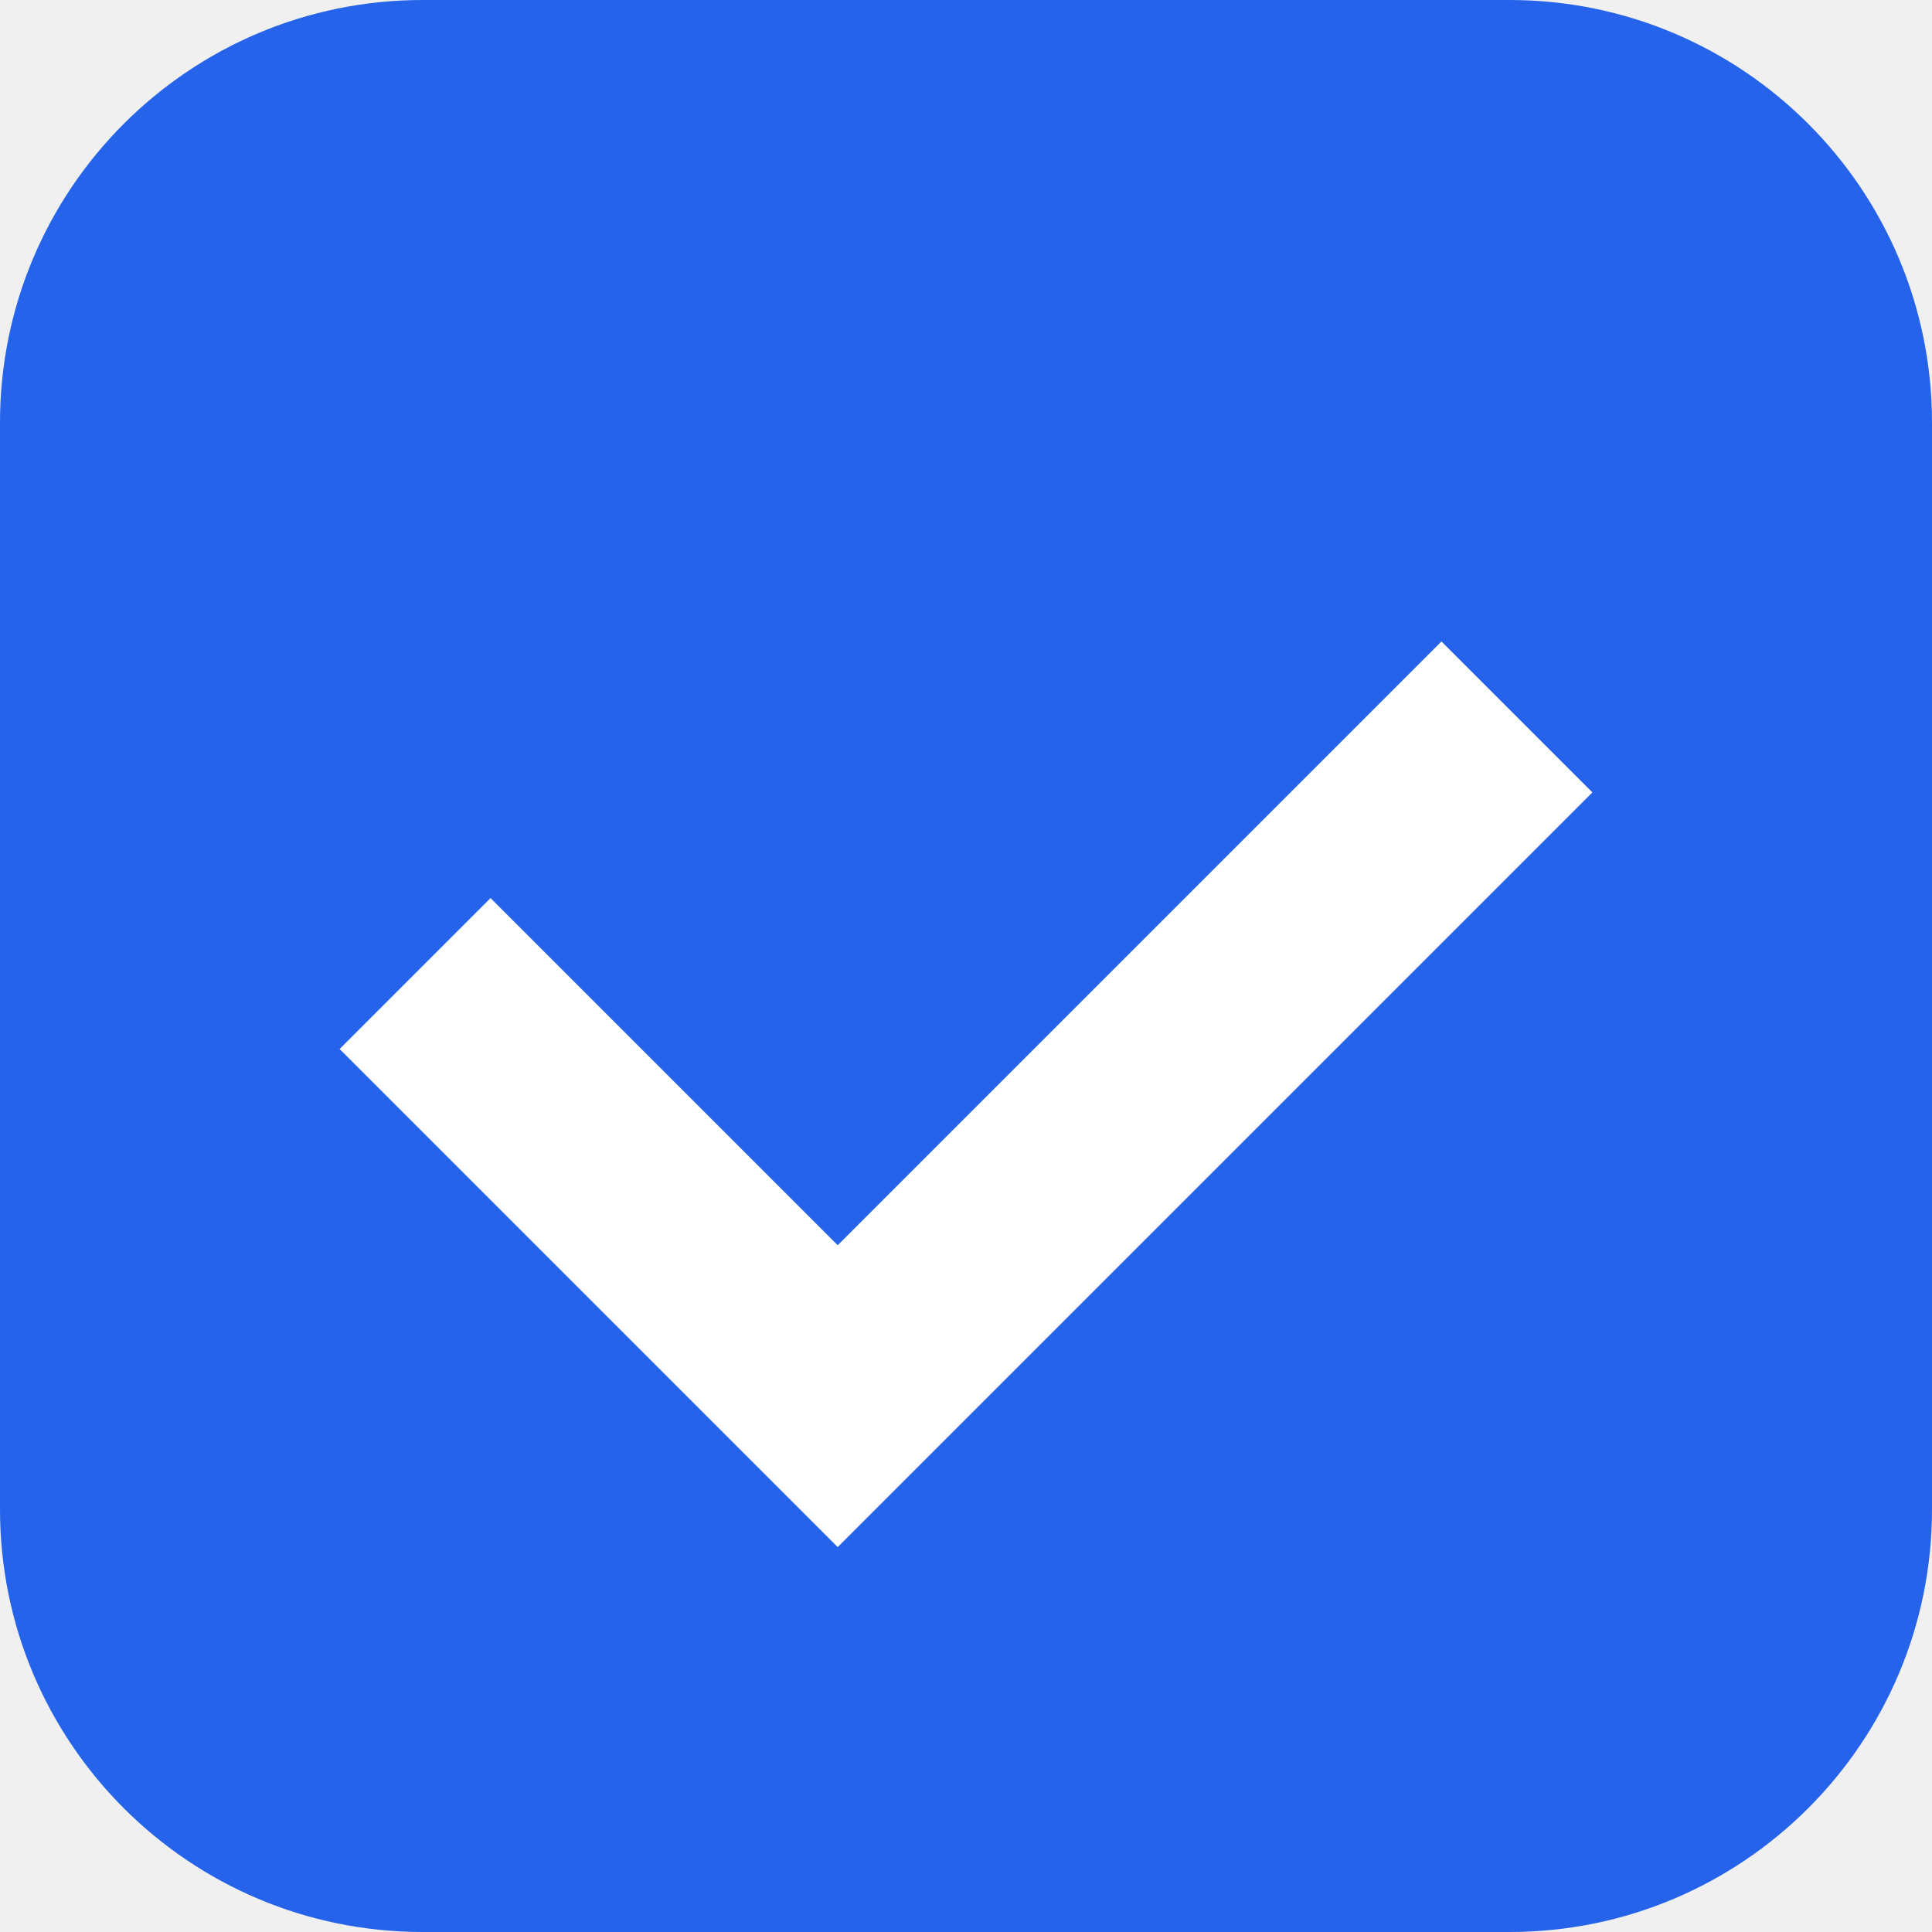
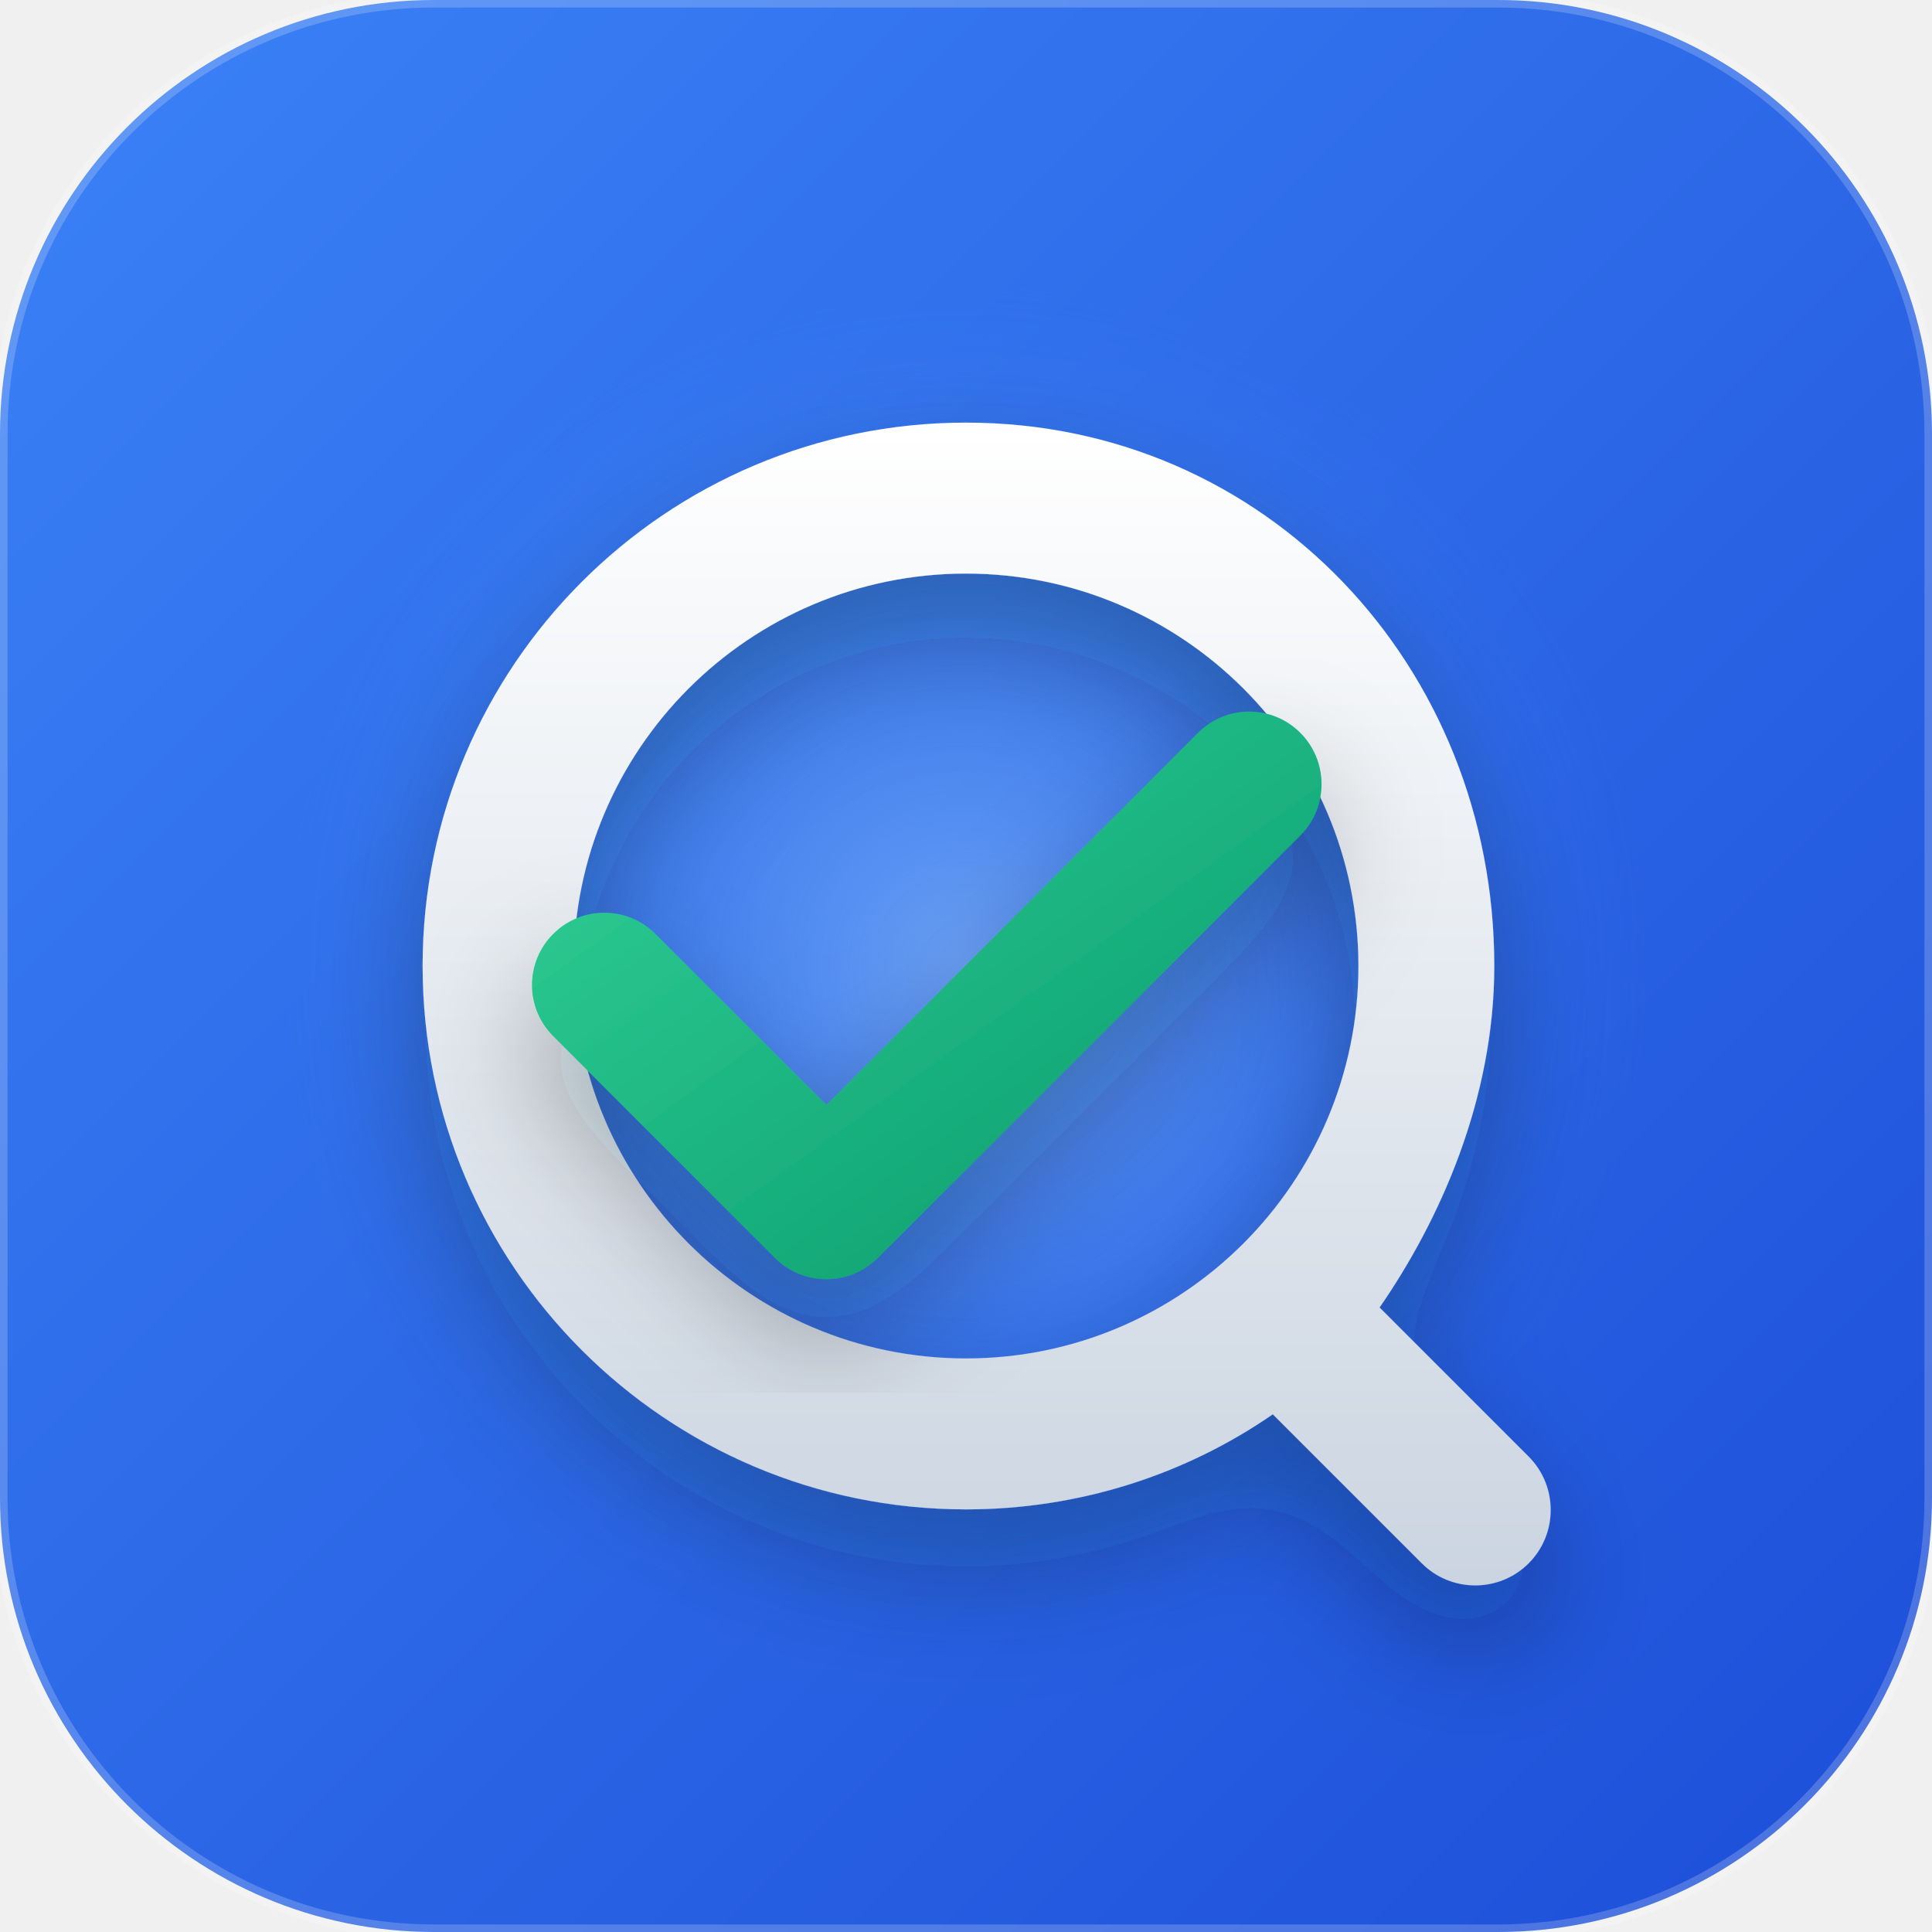
<svg xmlns="http://www.w3.org/2000/svg" viewBox="0 0 512 512">
-   <rect width="512" height="512" rx="112" fill="#2563eb" />
-   <path fill="#ffffff" d="M382 170L222 330l-92-92-40 40 132 132 200-200z" />
+   <defs>
+     <linearGradient id="bgGrad" x1="0%" y1="0%" x2="100%" y2="100%">
+       <stop offset="0%" stop-color="#3b82f6" />
+       <stop offset="100%" stop-color="#1d4ed8" />
+     </linearGradient>
+     <radialGradient id="glow" cx="50%" cy="50%" r="50%">
+       <stop offset="0%" stop-color="#93c5fd" stop-opacity="0.6" />
+       <stop offset="100%" stop-color="#3b82f6" stop-opacity="0" />
+     </radialGradient>
+     <linearGradient id="qGrad" x1="0%" y1="0%" x2="0%" y2="100%">
+       <stop offset="0%" stop-color="#ffffff" />
+       <stop offset="100%" stop-color="#cbd5e1" />
+     </linearGradient>
+     <linearGradient id="checkGrad" x1="0%" y1="0%" x2="100%" y2="100%">
+       <stop offset="0%" stop-color="#34d399" />
+       <stop offset="100%" stop-color="#059669" />
+     </linearGradient>
+     <filter id="softShadow" x="-20%" y="-20%" width="140%" height="140%">
+       <feDropShadow dx="0" dy="16" stdDeviation="16" flood-opacity="0.3" flood-color="#0f172a" />
+     </filter>
+   </defs>
+   <rect width="512" height="512" rx="115" fill="url(#bgGrad)" />
+   <rect width="512" height="512" rx="115" fill="none" stroke="#ffffff" stroke-width="4" stroke-opacity="0.2" />
+   <circle cx="256" cy="256" r="180" fill="url(#glow)" />
+   <path fill="url(#qGrad)" filter="url(#softShadow)" d="M256,112 c-79.5,0-144,64.5-144,144 c0,79.5,64.5,144,144,144 c30.2,0,58.3-9.3,81.3-25.2 l39.5,39.5 c7.8,7.8,20.5,7.8,28.3,0 c7.8-7.8,7.8-20.5,0-28.3 l-39.5-39.5 C381.5,323.5,396,291.4,396,256 C396,176.5,335.5,112,256,112 z M256,360 c-57.4,0-104-46.6-104-104 c0-57.4,46.6-104,104-104 c57.4,0,104,46.6,104,104 C360,313.4,313.4,360,256,360 z" />
+   <path fill="url(#checkGrad)" filter="url(#softShadow)" d="M344.6,194.2 c-7.5-7.5-19.6-7.5-27.1,0 L219,292.8 l-45.3-45.3 c-7.5-7.5-19.6-7.5-27.1,0 c-7.5,7.5-7.5,19.6,0,27.1 l58.8,58.8 c3.7,3.7,8.6,5.6,13.6,5.6 s9.8-1.9,13.6-5.6 l112-112 C352.1,213.9,352.1,201.7,344.6,194.2 z" />
</svg>
